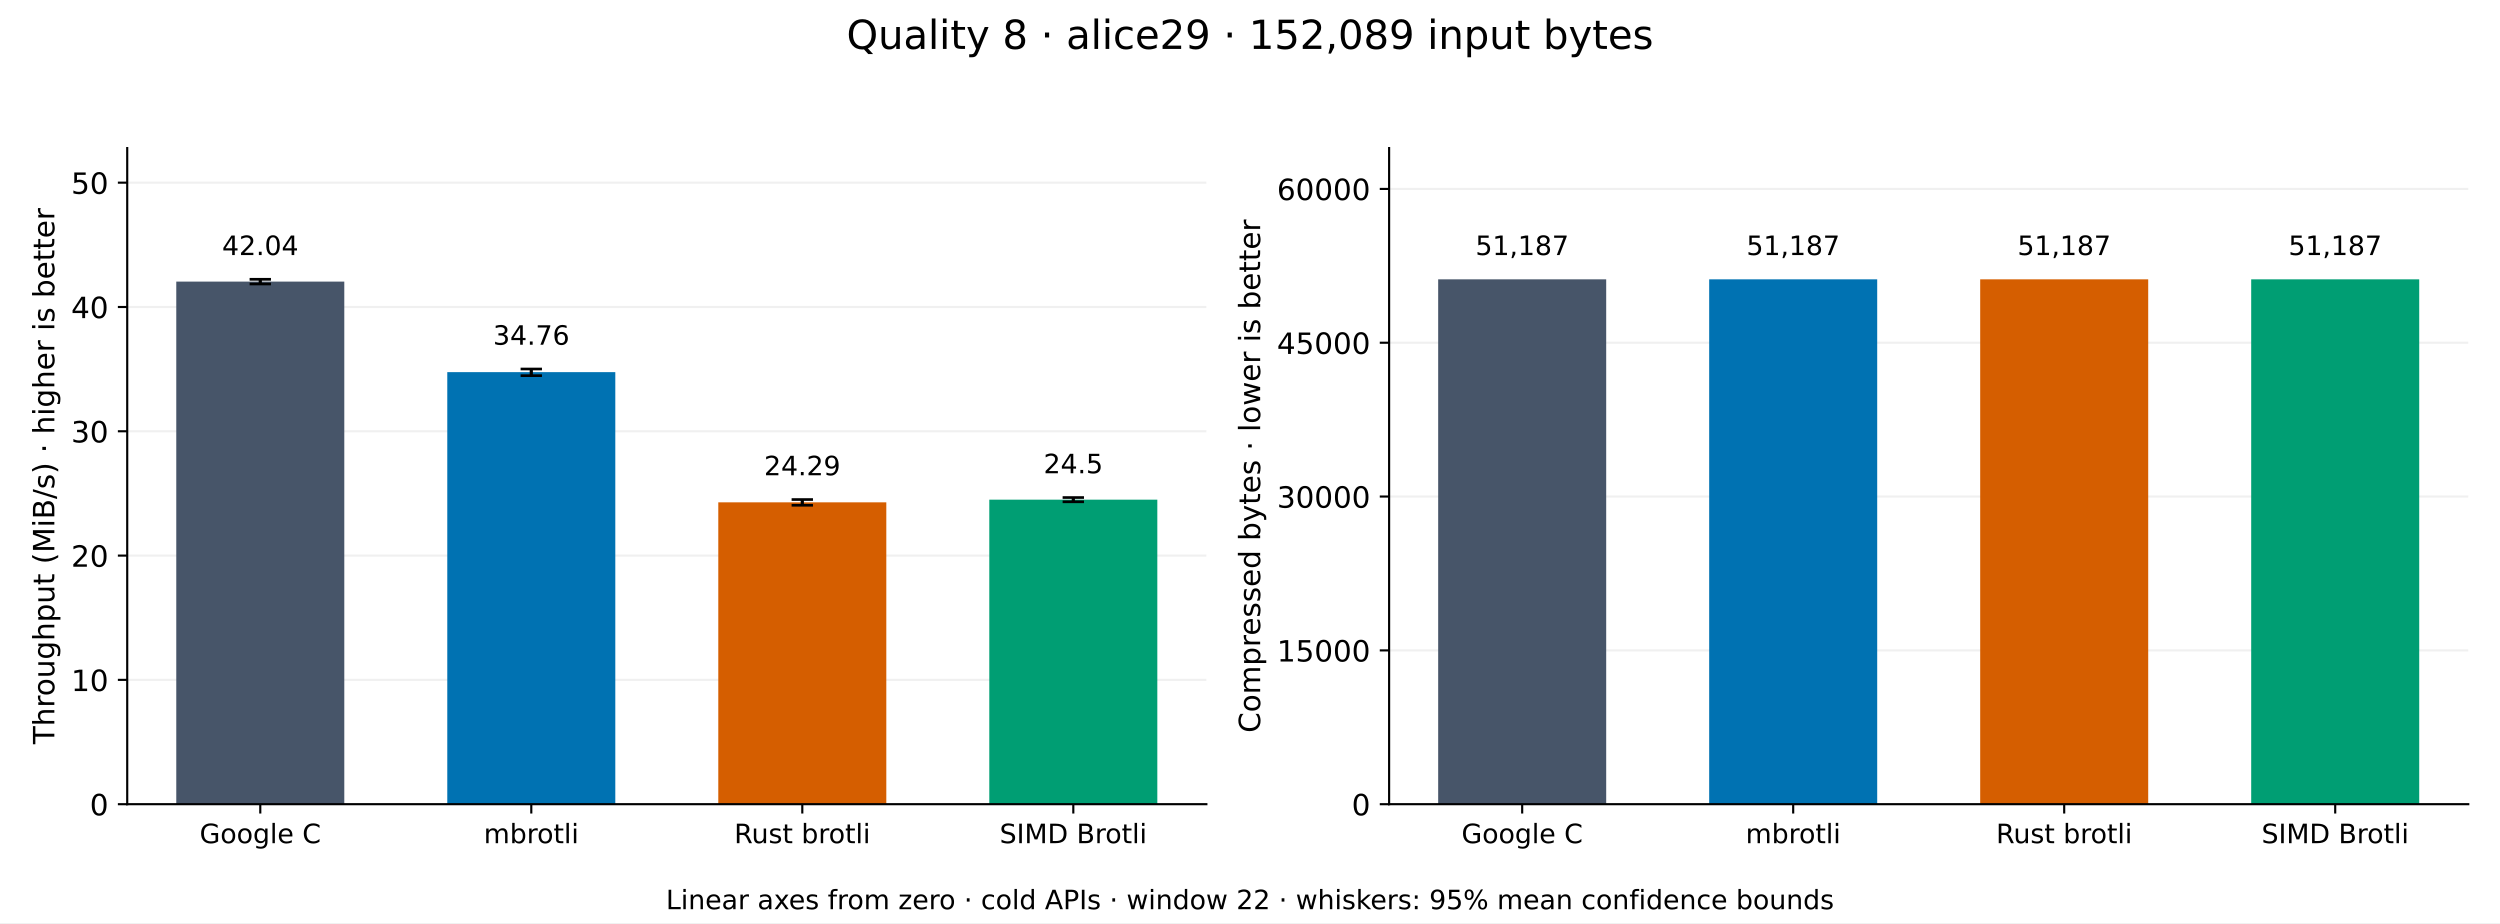
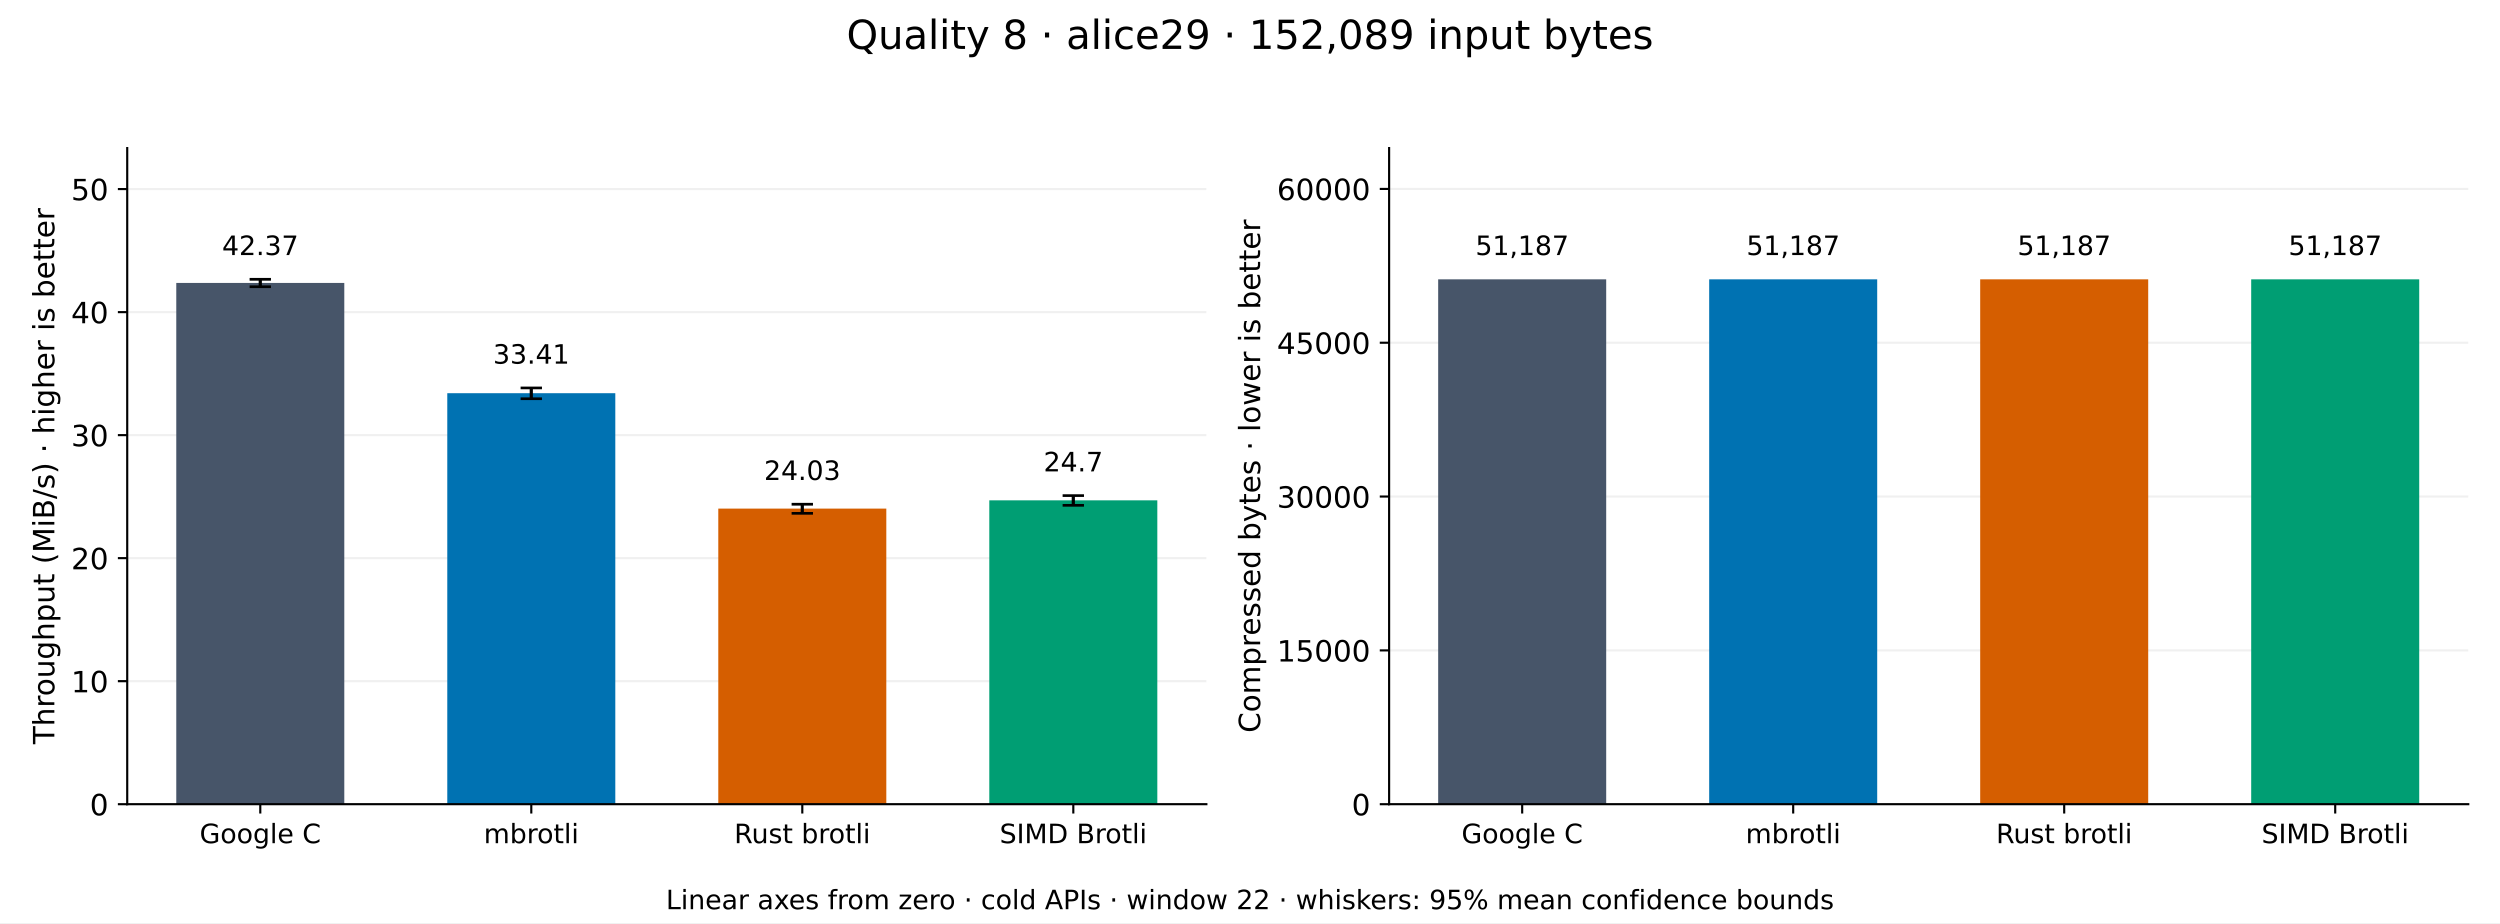
<svg xmlns="http://www.w3.org/2000/svg" xmlns:xlink="http://www.w3.org/1999/xlink" width="936pt" height="345.6pt" viewBox="0 0 936 345.6" version="1.1">
  <defs>
    <style type="text/css">*{stroke-linejoin: round; stroke-linecap: butt}</style>
  </defs>
  <g id="figure_1">
    <g id="patch_1">
-       <path d="M 0 345.6  L 936 345.6  L 936 0  L 0 0  z " style="fill: #ffffff" />
+       <path d="M 0 345.6 L 936 345.6 L 936 0 L 0 0 z " style="fill: #ffffff" />
    </g>
    <g id="axes_1">
      <g id="patch_2">
-         <path d="M 47.63 301.088  L 451.665 301.088  L 451.665 55.44  L 47.63 55.44  z " style="fill: #ffffff" />
+         <path d="M 47.63 301.088 L 451.665 301.088 L 451.665 55.44 L 47.63 55.44 z " style="fill: #ffffff" />
      </g>
      <g id="matplotlib.axis_1">
        <g id="xtick_1">
          <g id="line2d_1">
            <defs>
-               <path id="m3d63aaa0ea" d="M 0 0  L 0 3.5  " style="stroke: #000000; stroke-width: 0.8" />
+               <path id="m3d63aaa0ea" d="M 0 0 L 0 3.5 " style="stroke: #000000; stroke-width: 0.8" />
            </defs>
            <g>
              <use xlink:href="#m3d63aaa0ea" x="97.449" y="301.088" style="stroke: #000000; stroke-width: 0.8" />
            </g>
          </g>
          <g id="text_1">
            <text style="font-size: 10px; font-family: 'DejaVu Sans', 'Bitstream Vera Sans', 'Computer Modern Sans Serif', 'Lucida Grande', 'Verdana', 'Geneva', 'Lucid', 'Arial', 'Helvetica', 'Avant Garde', sans-serif; text-anchor: middle" x="97.449" y="315.686" transform="rotate(-0 97.44948 315.6864)">Google C</text>
          </g>
        </g>
        <g id="xtick_2">
          <g id="line2d_2">
            <g>
              <use xlink:href="#m3d63aaa0ea" x="198.915" y="301.088" style="stroke: #000000; stroke-width: 0.8" />
            </g>
          </g>
          <g id="text_2">
            <text style="font-size: 10px; font-family: 'DejaVu Sans', 'Bitstream Vera Sans', 'Computer Modern Sans Serif', 'Lucida Grande', 'Verdana', 'Geneva', 'Lucid', 'Arial', 'Helvetica', 'Avant Garde', sans-serif; text-anchor: middle" x="198.915" y="315.686" transform="rotate(-0 198.9148 315.6864)">mbrotli</text>
          </g>
        </g>
        <g id="xtick_3">
          <g id="line2d_3">
            <g>
              <use xlink:href="#m3d63aaa0ea" x="300.38" y="301.088" style="stroke: #000000; stroke-width: 0.8" />
            </g>
          </g>
          <g id="text_3">
            <text style="font-size: 10px; font-family: 'DejaVu Sans', 'Bitstream Vera Sans', 'Computer Modern Sans Serif', 'Lucida Grande', 'Verdana', 'Geneva', 'Lucid', 'Arial', 'Helvetica', 'Avant Garde', sans-serif; text-anchor: middle" x="300.38" y="315.686" transform="rotate(-0 300.3802 315.6864)">Rust brotli</text>
          </g>
        </g>
        <g id="xtick_4">
          <g id="line2d_4">
            <g>
              <use xlink:href="#m3d63aaa0ea" x="401.846" y="301.088" style="stroke: #000000; stroke-width: 0.8" />
            </g>
          </g>
          <g id="text_4">
            <text style="font-size: 10px; font-family: 'DejaVu Sans', 'Bitstream Vera Sans', 'Computer Modern Sans Serif', 'Lucida Grande', 'Verdana', 'Geneva', 'Lucid', 'Arial', 'Helvetica', 'Avant Garde', sans-serif; text-anchor: middle" x="401.846" y="315.686" transform="rotate(-0 401.8455 315.6864)">SIMD Brotli</text>
          </g>
        </g>
      </g>
      <g id="matplotlib.axis_2">
        <g id="ytick_1">
          <g id="line2d_5">
-             <path d="M 47.63 301.088  L 451.665 301.088  " clip-path="url(#pebe1f61dfc)" style="fill: none; stroke: #b0b0b0; stroke-opacity: 0.18; stroke-width: 0.8; stroke-linecap: square" />
+             <path d="M 47.63 301.088 L 451.665 301.088 " clip-path="url(#pebe1f61dfc)" style="fill: none; stroke: #b0b0b0; stroke-opacity: 0.18; stroke-width: 0.8; stroke-linecap: square" />
          </g>
          <g id="line2d_6">
            <defs>
-               <path id="mb6c034703b" d="M 0 0  L -3.5 0  " style="stroke: #000000; stroke-width: 0.8" />
+               <path id="mb6c034703b" d="M 0 0 L -3.5 0 " style="stroke: #000000; stroke-width: 0.8" />
            </defs>
            <g>
              <use xlink:href="#mb6c034703b" x="47.63" y="301.088" style="stroke: #000000; stroke-width: 0.8" />
            </g>
          </g>
          <g id="text_5">
            <text style="font-size: 11px; font-family: 'DejaVu Sans', 'Bitstream Vera Sans', 'Computer Modern Sans Serif', 'Lucida Grande', 'Verdana', 'Geneva', 'Lucid', 'Arial', 'Helvetica', 'Avant Garde', sans-serif; text-anchor: end" x="40.63" y="305.267" transform="rotate(-0 40.63 305.2671)">0</text>
          </g>
        </g>
        <g id="ytick_2">
          <g id="line2d_7">
-             <path d="M 47.63 254.549  L 451.665 254.549  " clip-path="url(#pebe1f61dfc)" style="fill: none; stroke: #b0b0b0; stroke-opacity: 0.18; stroke-width: 0.8; stroke-linecap: square" />
+             <path d="M 47.63 255.029 L 451.665 255.029 " clip-path="url(#pebe1f61dfc)" style="fill: none; stroke: #b0b0b0; stroke-opacity: 0.18; stroke-width: 0.8; stroke-linecap: square" />
          </g>
          <g id="line2d_8">
            <g>
-               <use xlink:href="#mb6c034703b" x="47.63" y="254.549" style="stroke: #000000; stroke-width: 0.8" />
+               <use xlink:href="#mb6c034703b" x="47.63" y="255.029" style="stroke: #000000; stroke-width: 0.8" />
            </g>
          </g>
          <g id="text_6">
-             <text style="font-size: 11px; font-family: 'DejaVu Sans', 'Bitstream Vera Sans', 'Computer Modern Sans Serif', 'Lucida Grande', 'Verdana', 'Geneva', 'Lucid', 'Arial', 'Helvetica', 'Avant Garde', sans-serif; text-anchor: end" x="40.63" y="258.729" transform="rotate(-0 40.63 258.7286)">10</text>
+             <text style="font-size: 11px; font-family: 'DejaVu Sans', 'Bitstream Vera Sans', 'Computer Modern Sans Serif', 'Lucida Grande', 'Verdana', 'Geneva', 'Lucid', 'Arial', 'Helvetica', 'Avant Garde', sans-serif; text-anchor: end" x="40.63" y="259.208" transform="rotate(-0 40.63 259.2081)">10</text>
          </g>
        </g>
        <g id="ytick_3">
          <g id="line2d_9">
-             <path d="M 47.63 208.011  L 451.665 208.011  " clip-path="url(#pebe1f61dfc)" style="fill: none; stroke: #b0b0b0; stroke-opacity: 0.18; stroke-width: 0.8; stroke-linecap: square" />
+             <path d="M 47.63 208.97 L 451.665 208.97 " clip-path="url(#pebe1f61dfc)" style="fill: none; stroke: #b0b0b0; stroke-opacity: 0.18; stroke-width: 0.8; stroke-linecap: square" />
          </g>
          <g id="line2d_10">
            <g>
-               <use xlink:href="#mb6c034703b" x="47.63" y="208.011" style="stroke: #000000; stroke-width: 0.8" />
+               <use xlink:href="#mb6c034703b" x="47.63" y="208.97" style="stroke: #000000; stroke-width: 0.8" />
            </g>
          </g>
          <g id="text_7">
-             <text style="font-size: 11px; font-family: 'DejaVu Sans', 'Bitstream Vera Sans', 'Computer Modern Sans Serif', 'Lucida Grande', 'Verdana', 'Geneva', 'Lucid', 'Arial', 'Helvetica', 'Avant Garde', sans-serif; text-anchor: end" x="40.63" y="212.19" transform="rotate(-0 40.63 212.1901)">20</text>
+             <text style="font-size: 11px; font-family: 'DejaVu Sans', 'Bitstream Vera Sans', 'Computer Modern Sans Serif', 'Lucida Grande', 'Verdana', 'Geneva', 'Lucid', 'Arial', 'Helvetica', 'Avant Garde', sans-serif; text-anchor: end" x="40.63" y="213.149" transform="rotate(-0 40.63 213.149)">20</text>
          </g>
        </g>
        <g id="ytick_4">
          <g id="line2d_11">
-             <path d="M 47.63 161.472  L 451.665 161.472  " clip-path="url(#pebe1f61dfc)" style="fill: none; stroke: #b0b0b0; stroke-opacity: 0.18; stroke-width: 0.8; stroke-linecap: square" />
+             <path d="M 47.63 162.911 L 451.665 162.911 " clip-path="url(#pebe1f61dfc)" style="fill: none; stroke: #b0b0b0; stroke-opacity: 0.18; stroke-width: 0.8; stroke-linecap: square" />
          </g>
          <g id="line2d_12">
            <g>
-               <use xlink:href="#mb6c034703b" x="47.63" y="161.472" style="stroke: #000000; stroke-width: 0.8" />
+               <use xlink:href="#mb6c034703b" x="47.63" y="162.911" style="stroke: #000000; stroke-width: 0.8" />
            </g>
          </g>
          <g id="text_8">
-             <text style="font-size: 11px; font-family: 'DejaVu Sans', 'Bitstream Vera Sans', 'Computer Modern Sans Serif', 'Lucida Grande', 'Verdana', 'Geneva', 'Lucid', 'Arial', 'Helvetica', 'Avant Garde', sans-serif; text-anchor: end" x="40.63" y="165.652" transform="rotate(-0 40.63 165.6516)">30</text>
+             <text style="font-size: 11px; font-family: 'DejaVu Sans', 'Bitstream Vera Sans', 'Computer Modern Sans Serif', 'Lucida Grande', 'Verdana', 'Geneva', 'Lucid', 'Arial', 'Helvetica', 'Avant Garde', sans-serif; text-anchor: end" x="40.63" y="167.09" transform="rotate(-0 40.63 167.0899)">30</text>
          </g>
        </g>
        <g id="ytick_5">
          <g id="line2d_13">
-             <path d="M 47.63 114.934  L 451.665 114.934  " clip-path="url(#pebe1f61dfc)" style="fill: none; stroke: #b0b0b0; stroke-opacity: 0.18; stroke-width: 0.8; stroke-linecap: square" />
+             <path d="M 47.63 116.852 L 451.665 116.852 " clip-path="url(#pebe1f61dfc)" style="fill: none; stroke: #b0b0b0; stroke-opacity: 0.18; stroke-width: 0.8; stroke-linecap: square" />
          </g>
          <g id="line2d_14">
            <g>
-               <use xlink:href="#mb6c034703b" x="47.63" y="114.934" style="stroke: #000000; stroke-width: 0.8" />
+               <use xlink:href="#mb6c034703b" x="47.63" y="116.852" style="stroke: #000000; stroke-width: 0.8" />
            </g>
          </g>
          <g id="text_9">
-             <text style="font-size: 11px; font-family: 'DejaVu Sans', 'Bitstream Vera Sans', 'Computer Modern Sans Serif', 'Lucida Grande', 'Verdana', 'Geneva', 'Lucid', 'Arial', 'Helvetica', 'Avant Garde', sans-serif; text-anchor: end" x="40.63" y="119.113" transform="rotate(-0 40.63 119.1131)">40</text>
+             <text style="font-size: 11px; font-family: 'DejaVu Sans', 'Bitstream Vera Sans', 'Computer Modern Sans Serif', 'Lucida Grande', 'Verdana', 'Geneva', 'Lucid', 'Arial', 'Helvetica', 'Avant Garde', sans-serif; text-anchor: end" x="40.63" y="121.031" transform="rotate(-0 40.63 121.0309)">40</text>
          </g>
        </g>
        <g id="ytick_6">
          <g id="line2d_15">
-             <path d="M 47.63 68.395  L 451.665 68.395  " clip-path="url(#pebe1f61dfc)" style="fill: none; stroke: #b0b0b0; stroke-opacity: 0.18; stroke-width: 0.8; stroke-linecap: square" />
+             <path d="M 47.63 70.793 L 451.665 70.793 " clip-path="url(#pebe1f61dfc)" style="fill: none; stroke: #b0b0b0; stroke-opacity: 0.18; stroke-width: 0.8; stroke-linecap: square" />
          </g>
          <g id="line2d_16">
            <g>
-               <use xlink:href="#mb6c034703b" x="47.63" y="68.395" style="stroke: #000000; stroke-width: 0.8" />
+               <use xlink:href="#mb6c034703b" x="47.63" y="70.793" style="stroke: #000000; stroke-width: 0.8" />
            </g>
          </g>
          <g id="text_10">
-             <text style="font-size: 11px; font-family: 'DejaVu Sans', 'Bitstream Vera Sans', 'Computer Modern Sans Serif', 'Lucida Grande', 'Verdana', 'Geneva', 'Lucid', 'Arial', 'Helvetica', 'Avant Garde', sans-serif; text-anchor: end" x="40.63" y="72.575" transform="rotate(-0 40.63 72.57454)">50</text>
+             <text style="font-size: 11px; font-family: 'DejaVu Sans', 'Bitstream Vera Sans', 'Computer Modern Sans Serif', 'Lucida Grande', 'Verdana', 'Geneva', 'Lucid', 'Arial', 'Helvetica', 'Avant Garde', sans-serif; text-anchor: end" x="40.63" y="74.972" transform="rotate(-0 40.63 74.9718)">50</text>
          </g>
        </g>
        <g id="text_11">
          <text style="font-size: 11px; font-family: 'DejaVu Sans', 'Bitstream Vera Sans', 'Computer Modern Sans Serif', 'Lucida Grande', 'Verdana', 'Geneva', 'Lucid', 'Arial', 'Helvetica', 'Avant Garde', sans-serif; text-anchor: middle" x="20.345" y="178.264" transform="rotate(-90 20.34484 178.264)">Throughput (MiB/s) · higher is better</text>
        </g>
      </g>
      <g id="patch_3">
-         <path d="M 65.995 301.088  L 128.904 301.088  L 128.904 105.426  L 65.995 105.426  z " clip-path="url(#pebe1f61dfc)" style="fill: #475569" />
+         <path d="M 65.995 301.088 L 128.904 301.088 L 128.904 105.931 L 65.995 105.931 z " clip-path="url(#pebe1f61dfc)" style="fill: #475569" />
      </g>
      <g id="patch_4">
-         <path d="M 167.461 301.088  L 230.369 301.088  L 230.369 139.315  L 167.461 139.315  z " clip-path="url(#pebe1f61dfc)" style="fill: #0072b2" />
+         <path d="M 167.461 301.088 L 230.369 301.088 L 230.369 147.215 L 167.461 147.215 z " clip-path="url(#pebe1f61dfc)" style="fill: #0072b2" />
      </g>
      <g id="patch_5">
-         <path d="M 268.926 301.088  L 331.834 301.088  L 331.834 188.064  L 268.926 188.064  z " clip-path="url(#pebe1f61dfc)" style="fill: #d55e00" />
+         <path d="M 268.926 301.088 L 331.834 301.088 L 331.834 190.414 L 268.926 190.414 z " clip-path="url(#pebe1f61dfc)" style="fill: #d55e00" />
      </g>
      <g id="patch_6">
-         <path d="M 370.391 301.088  L 433.3 301.088  L 433.3 187.069  L 370.391 187.069  z " clip-path="url(#pebe1f61dfc)" style="fill: #009e73" />
+         <path d="M 370.391 301.088 L 433.3 301.088 L 433.3 187.328 L 370.391 187.328 z " clip-path="url(#pebe1f61dfc)" style="fill: #009e73" />
      </g>
      <g id="LineCollection_1">
-         <path d="M 97.449 106.337  L 97.449 104.57  " clip-path="url(#pebe1f61dfc)" style="fill: none; stroke: #000000; stroke-width: 1.2" />
-         <path d="M 198.915 140.659  L 198.915 138.151  " clip-path="url(#pebe1f61dfc)" style="fill: none; stroke: #000000; stroke-width: 1.2" />
-         <path d="M 300.38 189.183  L 300.38 187.031  " clip-path="url(#pebe1f61dfc)" style="fill: none; stroke: #000000; stroke-width: 1.2" />
-         <path d="M 401.846 187.884  L 401.846 186.267  " clip-path="url(#pebe1f61dfc)" style="fill: none; stroke: #000000; stroke-width: 1.2" />
+         <path d="M 97.449 107.347 L 97.449 104.57 " clip-path="url(#pebe1f61dfc)" style="fill: none; stroke: #000000; stroke-width: 1.2" />
+         <path d="M 198.915 149.293 L 198.915 145.245 " clip-path="url(#pebe1f61dfc)" style="fill: none; stroke: #000000; stroke-width: 1.2" />
+         <path d="M 300.38 192.19 L 300.38 188.785 " clip-path="url(#pebe1f61dfc)" style="fill: none; stroke: #000000; stroke-width: 1.2" />
+         <path d="M 401.846 189.2 L 401.846 185.56 " clip-path="url(#pebe1f61dfc)" style="fill: none; stroke: #000000; stroke-width: 1.2" />
      </g>
      <g id="line2d_17">
        <defs>
-           <path id="ma4d3aa00d3" d="M 4 0  L -4 -0  " style="stroke: #000000" />
+           <path id="ma4d3aa00d3" d="M 4 0 L -4 -0 " style="stroke: #000000" />
        </defs>
        <g clip-path="url(#pebe1f61dfc)">
-           <use xlink:href="#ma4d3aa00d3" x="97.449" y="106.337" style="fill: #1f77b4; stroke: #000000" />
-           <use xlink:href="#ma4d3aa00d3" x="198.915" y="140.659" style="fill: #1f77b4; stroke: #000000" />
-           <use xlink:href="#ma4d3aa00d3" x="300.38" y="189.183" style="fill: #1f77b4; stroke: #000000" />
-           <use xlink:href="#ma4d3aa00d3" x="401.846" y="187.884" style="fill: #1f77b4; stroke: #000000" />
+           <use xlink:href="#ma4d3aa00d3" x="97.449" y="107.347" style="fill: #1f77b4; stroke: #000000" />
+           <use xlink:href="#ma4d3aa00d3" x="198.915" y="149.293" style="fill: #1f77b4; stroke: #000000" />
+           <use xlink:href="#ma4d3aa00d3" x="300.38" y="192.19" style="fill: #1f77b4; stroke: #000000" />
+           <use xlink:href="#ma4d3aa00d3" x="401.846" y="189.2" style="fill: #1f77b4; stroke: #000000" />
        </g>
      </g>
      <g id="line2d_18">
        <g clip-path="url(#pebe1f61dfc)">
          <use xlink:href="#ma4d3aa00d3" x="97.449" y="104.57" style="fill: #1f77b4; stroke: #000000" />
-           <use xlink:href="#ma4d3aa00d3" x="198.915" y="138.151" style="fill: #1f77b4; stroke: #000000" />
-           <use xlink:href="#ma4d3aa00d3" x="300.38" y="187.031" style="fill: #1f77b4; stroke: #000000" />
-           <use xlink:href="#ma4d3aa00d3" x="401.846" y="186.267" style="fill: #1f77b4; stroke: #000000" />
+           <use xlink:href="#ma4d3aa00d3" x="198.915" y="145.245" style="fill: #1f77b4; stroke: #000000" />
+           <use xlink:href="#ma4d3aa00d3" x="300.38" y="188.785" style="fill: #1f77b4; stroke: #000000" />
+           <use xlink:href="#ma4d3aa00d3" x="401.846" y="185.56" style="fill: #1f77b4; stroke: #000000" />
        </g>
      </g>
      <g id="patch_7">
-         <path d="M 47.63 301.088  L 47.63 55.44  " style="fill: none; stroke: #000000; stroke-width: 0.8; stroke-linejoin: miter; stroke-linecap: square" />
+         <path d="M 47.63 301.088 L 47.63 55.44 " style="fill: none; stroke: #000000; stroke-width: 0.8; stroke-linejoin: miter; stroke-linecap: square" />
      </g>
      <g id="patch_8">
-         <path d="M 47.63 301.088  L 451.665 301.088  " style="fill: none; stroke: #000000; stroke-width: 0.8; stroke-linejoin: miter; stroke-linecap: square" />
+         <path d="M 47.63 301.088 L 451.665 301.088 " style="fill: none; stroke: #000000; stroke-width: 0.8; stroke-linejoin: miter; stroke-linecap: square" />
      </g>
      <g id="text_12">
        <g id="patch_9">
-           <path d="M 82.135 98.57  L 112.764 98.57  L 112.764 86.891  L 82.135 86.891  z " style="fill: #ffffff; opacity: 0.9" />
-         </g>
-         <text style="font-size: 10px; font-family: 'DejaVu Sans', 'Bitstream Vera Sans', 'Computer Modern Sans Serif', 'Lucida Grande', 'Verdana', 'Geneva', 'Lucid', 'Arial', 'Helvetica', 'Avant Garde', sans-serif; text-anchor: middle" x="97.449" y="95.49" transform="rotate(-0 97.44948 95.48991)">42.04</text>
+           <path d="M 82.135 98.57 L 112.764 98.57 L 112.764 86.891 L 82.135 86.891 z " style="fill: #ffffff; opacity: 0.9" />
+         </g>
+         <text style="font-size: 10px; font-family: 'DejaVu Sans', 'Bitstream Vera Sans', 'Computer Modern Sans Serif', 'Lucida Grande', 'Verdana', 'Geneva', 'Lucid', 'Arial', 'Helvetica', 'Avant Garde', sans-serif; text-anchor: middle" x="97.449" y="95.49" transform="rotate(-0 97.44948 95.48991)">42.37</text>
      </g>
      <g id="text_13">
        <g id="patch_10">
-           <path d="M 183.601 132.151  L 214.229 132.151  L 214.229 120.472  L 183.601 120.472  z " style="fill: #ffffff; opacity: 0.9" />
-         </g>
-         <text style="font-size: 10px; font-family: 'DejaVu Sans', 'Bitstream Vera Sans', 'Computer Modern Sans Serif', 'Lucida Grande', 'Verdana', 'Geneva', 'Lucid', 'Arial', 'Helvetica', 'Avant Garde', sans-serif; text-anchor: middle" x="198.915" y="129.071" transform="rotate(-0 198.9148 129.0709)">34.76</text>
+           <path d="M 183.601 139.245 L 214.229 139.245 L 214.229 127.567 L 183.601 127.567 z " style="fill: #ffffff; opacity: 0.9" />
+         </g>
+         <text style="font-size: 10px; font-family: 'DejaVu Sans', 'Bitstream Vera Sans', 'Computer Modern Sans Serif', 'Lucida Grande', 'Verdana', 'Geneva', 'Lucid', 'Arial', 'Helvetica', 'Avant Garde', sans-serif; text-anchor: middle" x="198.915" y="136.165" transform="rotate(-0 198.9148 136.1652)">33.41</text>
      </g>
      <g id="text_14">
        <g id="patch_11">
-           <path d="M 285.066 181.031  L 315.694 181.031  L 315.694 169.353  L 285.066 169.353  z " style="fill: #ffffff; opacity: 0.9" />
-         </g>
-         <text style="font-size: 10px; font-family: 'DejaVu Sans', 'Bitstream Vera Sans', 'Computer Modern Sans Serif', 'Lucida Grande', 'Verdana', 'Geneva', 'Lucid', 'Arial', 'Helvetica', 'Avant Garde', sans-serif; text-anchor: middle" x="300.38" y="177.951" transform="rotate(-0 300.3802 177.9512)">24.29</text>
+           <path d="M 285.066 182.785 L 315.694 182.785 L 315.694 171.107 L 285.066 171.107 z " style="fill: #ffffff; opacity: 0.9" />
+         </g>
+         <text style="font-size: 10px; font-family: 'DejaVu Sans', 'Bitstream Vera Sans', 'Computer Modern Sans Serif', 'Lucida Grande', 'Verdana', 'Geneva', 'Lucid', 'Arial', 'Helvetica', 'Avant Garde', sans-serif; text-anchor: middle" x="300.38" y="179.705" transform="rotate(-0 300.3802 179.7052)">24.03</text>
      </g>
      <g id="text_15">
        <g id="patch_12">
-           <path d="M 389.713 180.267  L 413.978 180.267  L 413.978 168.589  L 389.713 168.589  z " style="fill: #ffffff; opacity: 0.9" />
-         </g>
-         <text style="font-size: 10px; font-family: 'DejaVu Sans', 'Bitstream Vera Sans', 'Computer Modern Sans Serif', 'Lucida Grande', 'Verdana', 'Geneva', 'Lucid', 'Arial', 'Helvetica', 'Avant Garde', sans-serif; text-anchor: middle" x="401.846" y="177.187" transform="rotate(-0 401.8455 177.1871)">24.5</text>
+           <path d="M 389.713 179.56 L 413.978 179.56 L 413.978 167.882 L 389.713 167.882 z " style="fill: #ffffff; opacity: 0.9" />
+         </g>
+         <text style="font-size: 10px; font-family: 'DejaVu Sans', 'Bitstream Vera Sans', 'Computer Modern Sans Serif', 'Lucida Grande', 'Verdana', 'Geneva', 'Lucid', 'Arial', 'Helvetica', 'Avant Garde', sans-serif; text-anchor: middle" x="401.846" y="176.48" transform="rotate(-0 401.8455 176.4801)">24.7</text>
      </g>
    </g>
    <g id="axes_2">
      <g id="patch_13">
-         <path d="M 520.085 301.088  L 924.12 301.088  L 924.12 55.44  L 520.085 55.44  z " style="fill: #ffffff" />
+         <path d="M 520.085 301.088 L 924.12 301.088 L 924.12 55.44 L 520.085 55.44 z " style="fill: #ffffff" />
      </g>
      <g id="matplotlib.axis_3">
        <g id="xtick_5">
          <g id="line2d_19">
            <g>
              <use xlink:href="#m3d63aaa0ea" x="569.904" y="301.088" style="stroke: #000000; stroke-width: 0.8" />
            </g>
          </g>
          <g id="text_16">
            <text style="font-size: 10px; font-family: 'DejaVu Sans', 'Bitstream Vera Sans', 'Computer Modern Sans Serif', 'Lucida Grande', 'Verdana', 'Geneva', 'Lucid', 'Arial', 'Helvetica', 'Avant Garde', sans-serif; text-anchor: middle" x="569.904" y="315.686" transform="rotate(-0 569.9045 315.6864)">Google C</text>
          </g>
        </g>
        <g id="xtick_6">
          <g id="line2d_20">
            <g>
              <use xlink:href="#m3d63aaa0ea" x="671.37" y="301.088" style="stroke: #000000; stroke-width: 0.8" />
            </g>
          </g>
          <g id="text_17">
            <text style="font-size: 10px; font-family: 'DejaVu Sans', 'Bitstream Vera Sans', 'Computer Modern Sans Serif', 'Lucida Grande', 'Verdana', 'Geneva', 'Lucid', 'Arial', 'Helvetica', 'Avant Garde', sans-serif; text-anchor: middle" x="671.37" y="315.686" transform="rotate(-0 671.3698 315.6864)">mbrotli</text>
          </g>
        </g>
        <g id="xtick_7">
          <g id="line2d_21">
            <g>
              <use xlink:href="#m3d63aaa0ea" x="772.835" y="301.088" style="stroke: #000000; stroke-width: 0.8" />
            </g>
          </g>
          <g id="text_18">
            <text style="font-size: 10px; font-family: 'DejaVu Sans', 'Bitstream Vera Sans', 'Computer Modern Sans Serif', 'Lucida Grande', 'Verdana', 'Geneva', 'Lucid', 'Arial', 'Helvetica', 'Avant Garde', sans-serif; text-anchor: middle" x="772.835" y="315.686" transform="rotate(-0 772.8352 315.6864)">Rust brotli</text>
          </g>
        </g>
        <g id="xtick_8">
          <g id="line2d_22">
            <g>
              <use xlink:href="#m3d63aaa0ea" x="874.301" y="301.088" style="stroke: #000000; stroke-width: 0.8" />
            </g>
          </g>
          <g id="text_19">
            <text style="font-size: 10px; font-family: 'DejaVu Sans', 'Bitstream Vera Sans', 'Computer Modern Sans Serif', 'Lucida Grande', 'Verdana', 'Geneva', 'Lucid', 'Arial', 'Helvetica', 'Avant Garde', sans-serif; text-anchor: middle" x="874.301" y="315.686" transform="rotate(-0 874.3005 315.6864)">SIMD Brotli</text>
          </g>
        </g>
      </g>
      <g id="matplotlib.axis_4">
        <g id="ytick_7">
          <g id="line2d_23">
-             <path d="M 520.085 301.088  L 924.12 301.088  " clip-path="url(#p8911645967)" style="fill: none; stroke: #b0b0b0; stroke-opacity: 0.18; stroke-width: 0.8; stroke-linecap: square" />
+             <path d="M 520.085 301.088 L 924.12 301.088 " clip-path="url(#p8911645967)" style="fill: none; stroke: #b0b0b0; stroke-opacity: 0.18; stroke-width: 0.8; stroke-linecap: square" />
          </g>
          <g id="line2d_24">
            <g>
              <use xlink:href="#mb6c034703b" x="520.085" y="301.088" style="stroke: #000000; stroke-width: 0.8" />
            </g>
          </g>
          <g id="text_20">
            <text style="font-size: 11px; font-family: 'DejaVu Sans', 'Bitstream Vera Sans', 'Computer Modern Sans Serif', 'Lucida Grande', 'Verdana', 'Geneva', 'Lucid', 'Arial', 'Helvetica', 'Avant Garde', sans-serif; text-anchor: end" x="513.085" y="305.267" transform="rotate(-0 513.085 305.2671)">0</text>
          </g>
        </g>
        <g id="ytick_8">
          <g id="line2d_25">
-             <path d="M 520.085 243.5  L 924.12 243.5  " clip-path="url(#p8911645967)" style="fill: none; stroke: #b0b0b0; stroke-opacity: 0.18; stroke-width: 0.8; stroke-linecap: square" />
+             <path d="M 520.085 243.5 L 924.12 243.5 " clip-path="url(#p8911645967)" style="fill: none; stroke: #b0b0b0; stroke-opacity: 0.18; stroke-width: 0.8; stroke-linecap: square" />
          </g>
          <g id="line2d_26">
            <g>
              <use xlink:href="#mb6c034703b" x="520.085" y="243.5" style="stroke: #000000; stroke-width: 0.8" />
            </g>
          </g>
          <g id="text_21">
            <text style="font-size: 11px; font-family: 'DejaVu Sans', 'Bitstream Vera Sans', 'Computer Modern Sans Serif', 'Lucida Grande', 'Verdana', 'Geneva', 'Lucid', 'Arial', 'Helvetica', 'Avant Garde', sans-serif; text-anchor: end" x="513.085" y="247.679" transform="rotate(-0 513.085 247.6788)">15000</text>
          </g>
        </g>
        <g id="ytick_9">
          <g id="line2d_27">
-             <path d="M 520.085 185.911  L 924.12 185.911  " clip-path="url(#p8911645967)" style="fill: none; stroke: #b0b0b0; stroke-opacity: 0.18; stroke-width: 0.8; stroke-linecap: square" />
+             <path d="M 520.085 185.911 L 924.12 185.911 " clip-path="url(#p8911645967)" style="fill: none; stroke: #b0b0b0; stroke-opacity: 0.18; stroke-width: 0.8; stroke-linecap: square" />
          </g>
          <g id="line2d_28">
            <g>
              <use xlink:href="#mb6c034703b" x="520.085" y="185.911" style="stroke: #000000; stroke-width: 0.8" />
            </g>
          </g>
          <g id="text_22">
            <text style="font-size: 11px; font-family: 'DejaVu Sans', 'Bitstream Vera Sans', 'Computer Modern Sans Serif', 'Lucida Grande', 'Verdana', 'Geneva', 'Lucid', 'Arial', 'Helvetica', 'Avant Garde', sans-serif; text-anchor: end" x="513.085" y="190.09" transform="rotate(-0 513.085 190.0904)">30000</text>
          </g>
        </g>
        <g id="ytick_10">
          <g id="line2d_29">
-             <path d="M 520.085 128.323  L 924.12 128.323  " clip-path="url(#p8911645967)" style="fill: none; stroke: #b0b0b0; stroke-opacity: 0.18; stroke-width: 0.8; stroke-linecap: square" />
+             <path d="M 520.085 128.323 L 924.12 128.323 " clip-path="url(#p8911645967)" style="fill: none; stroke: #b0b0b0; stroke-opacity: 0.18; stroke-width: 0.8; stroke-linecap: square" />
          </g>
          <g id="line2d_30">
            <g>
              <use xlink:href="#mb6c034703b" x="520.085" y="128.323" style="stroke: #000000; stroke-width: 0.8" />
            </g>
          </g>
          <g id="text_23">
            <text style="font-size: 11px; font-family: 'DejaVu Sans', 'Bitstream Vera Sans', 'Computer Modern Sans Serif', 'Lucida Grande', 'Verdana', 'Geneva', 'Lucid', 'Arial', 'Helvetica', 'Avant Garde', sans-serif; text-anchor: end" x="513.085" y="132.502" transform="rotate(-0 513.085 132.502)">45000</text>
          </g>
        </g>
        <g id="ytick_11">
          <g id="line2d_31">
-             <path d="M 520.085 70.735  L 924.12 70.735  " clip-path="url(#p8911645967)" style="fill: none; stroke: #b0b0b0; stroke-opacity: 0.18; stroke-width: 0.8; stroke-linecap: square" />
+             <path d="M 520.085 70.735 L 924.12 70.735 " clip-path="url(#p8911645967)" style="fill: none; stroke: #b0b0b0; stroke-opacity: 0.18; stroke-width: 0.8; stroke-linecap: square" />
          </g>
          <g id="line2d_32">
            <g>
              <use xlink:href="#mb6c034703b" x="520.085" y="70.735" style="stroke: #000000; stroke-width: 0.8" />
            </g>
          </g>
          <g id="text_24">
            <text style="font-size: 11px; font-family: 'DejaVu Sans', 'Bitstream Vera Sans', 'Computer Modern Sans Serif', 'Lucida Grande', 'Verdana', 'Geneva', 'Lucid', 'Arial', 'Helvetica', 'Avant Garde', sans-serif; text-anchor: end" x="513.085" y="74.914" transform="rotate(-0 513.085 74.91365)">60000</text>
          </g>
        </g>
        <g id="text_25">
          <text style="font-size: 11px; font-family: 'DejaVu Sans', 'Bitstream Vera Sans', 'Computer Modern Sans Serif', 'Lucida Grande', 'Verdana', 'Geneva', 'Lucid', 'Arial', 'Helvetica', 'Avant Garde', sans-serif; text-anchor: middle" x="471.804" y="178.264" transform="rotate(-90 471.8036 178.264)">Compressed bytes · lower is better</text>
        </g>
      </g>
      <g id="patch_14">
-         <path d="M 538.45 301.088  L 601.359 301.088  L 601.359 104.57  L 538.45 104.57  z " clip-path="url(#p8911645967)" style="fill: #475569" />
+         <path d="M 538.45 301.088 L 601.359 301.088 L 601.359 104.57 L 538.45 104.57 z " clip-path="url(#p8911645967)" style="fill: #475569" />
      </g>
      <g id="patch_15">
-         <path d="M 639.916 301.088  L 702.824 301.088  L 702.824 104.57  L 639.916 104.57  z " clip-path="url(#p8911645967)" style="fill: #0072b2" />
+         <path d="M 639.916 301.088 L 702.824 301.088 L 702.824 104.57 L 639.916 104.57 z " clip-path="url(#p8911645967)" style="fill: #0072b2" />
      </g>
      <g id="patch_16">
-         <path d="M 741.381 301.088  L 804.289 301.088  L 804.289 104.57  L 741.381 104.57  z " clip-path="url(#p8911645967)" style="fill: #d55e00" />
+         <path d="M 741.381 301.088 L 804.289 301.088 L 804.289 104.57 L 741.381 104.57 z " clip-path="url(#p8911645967)" style="fill: #d55e00" />
      </g>
      <g id="patch_17">
-         <path d="M 842.846 301.088  L 905.755 301.088  L 905.755 104.57  L 842.846 104.57  z " clip-path="url(#p8911645967)" style="fill: #009e73" />
+         <path d="M 842.846 301.088 L 905.755 301.088 L 905.755 104.57 L 842.846 104.57 z " clip-path="url(#p8911645967)" style="fill: #009e73" />
      </g>
      <g id="patch_18">
-         <path d="M 520.085 301.088  L 520.085 55.44  " style="fill: none; stroke: #000000; stroke-width: 0.8; stroke-linejoin: miter; stroke-linecap: square" />
+         <path d="M 520.085 301.088 L 520.085 55.44 " style="fill: none; stroke: #000000; stroke-width: 0.8; stroke-linejoin: miter; stroke-linecap: square" />
      </g>
      <g id="patch_19">
-         <path d="M 520.085 301.088  L 924.12 301.088  " style="fill: none; stroke: #000000; stroke-width: 0.8; stroke-linejoin: miter; stroke-linecap: square" />
+         <path d="M 520.085 301.088 L 924.12 301.088 " style="fill: none; stroke: #000000; stroke-width: 0.8; stroke-linejoin: miter; stroke-linecap: square" />
      </g>
      <g id="text_26">
        <g id="patch_20">
-           <path d="M 551.409 98.57  L 588.4 98.57  L 588.4 86.891  L 551.409 86.891  z " style="fill: #ffffff; opacity: 0.9" />
+           <path d="M 551.409 98.57 L 588.4 98.57 L 588.4 86.891 L 551.409 86.891 z " style="fill: #ffffff; opacity: 0.9" />
        </g>
        <text style="font-size: 10px; font-family: 'DejaVu Sans', 'Bitstream Vera Sans', 'Computer Modern Sans Serif', 'Lucida Grande', 'Verdana', 'Geneva', 'Lucid', 'Arial', 'Helvetica', 'Avant Garde', sans-serif; text-anchor: middle" x="569.904" y="95.49" transform="rotate(-0 569.9045 95.48991)">51,187</text>
      </g>
      <g id="text_27">
        <g id="patch_21">
-           <path d="M 652.875 98.57  L 689.865 98.57  L 689.865 86.891  L 652.875 86.891  z " style="fill: #ffffff; opacity: 0.9" />
+           <path d="M 652.875 98.57 L 689.865 98.57 L 689.865 86.891 L 652.875 86.891 z " style="fill: #ffffff; opacity: 0.9" />
        </g>
        <text style="font-size: 10px; font-family: 'DejaVu Sans', 'Bitstream Vera Sans', 'Computer Modern Sans Serif', 'Lucida Grande', 'Verdana', 'Geneva', 'Lucid', 'Arial', 'Helvetica', 'Avant Garde', sans-serif; text-anchor: middle" x="671.37" y="95.49" transform="rotate(-0 671.3698 95.48991)">51,187</text>
      </g>
      <g id="text_28">
        <g id="patch_22">
-           <path d="M 754.34 98.57  L 791.33 98.57  L 791.33 86.891  L 754.34 86.891  z " style="fill: #ffffff; opacity: 0.9" />
+           <path d="M 754.34 98.57 L 791.33 98.57 L 791.33 86.891 L 754.34 86.891 z " style="fill: #ffffff; opacity: 0.9" />
        </g>
        <text style="font-size: 10px; font-family: 'DejaVu Sans', 'Bitstream Vera Sans', 'Computer Modern Sans Serif', 'Lucida Grande', 'Verdana', 'Geneva', 'Lucid', 'Arial', 'Helvetica', 'Avant Garde', sans-serif; text-anchor: middle" x="772.835" y="95.49" transform="rotate(-0 772.8352 95.48991)">51,187</text>
      </g>
      <g id="text_29">
        <g id="patch_23">
-           <path d="M 855.805 98.57  L 892.796 98.57  L 892.796 86.891  L 855.805 86.891  z " style="fill: #ffffff; opacity: 0.9" />
+           <path d="M 855.805 98.57 L 892.796 98.57 L 892.796 86.891 L 855.805 86.891 z " style="fill: #ffffff; opacity: 0.9" />
        </g>
        <text style="font-size: 10px; font-family: 'DejaVu Sans', 'Bitstream Vera Sans', 'Computer Modern Sans Serif', 'Lucida Grande', 'Verdana', 'Geneva', 'Lucid', 'Arial', 'Helvetica', 'Avant Garde', sans-serif; text-anchor: middle" x="874.301" y="95.49" transform="rotate(-0 874.3005 95.48991)">51,187</text>
      </g>
    </g>
    <g id="text_30">
      <text style="font-size: 15px; font-family: 'DejaVu Sans', 'Bitstream Vera Sans', 'Computer Modern Sans Serif', 'Lucida Grande', 'Verdana', 'Geneva', 'Lucid', 'Arial', 'Helvetica', 'Avant Garde', sans-serif; text-anchor: middle" x="468" y="18.31" transform="rotate(-0 468 18.30966)">Quality 8 · alice29 · 152,089 input bytes</text>
    </g>
    <g id="text_31">
      <text style="font-size: 10px; font-family: 'DejaVu Sans', 'Bitstream Vera Sans', 'Computer Modern Sans Serif', 'Lucida Grande', 'Verdana', 'Geneva', 'Lucid', 'Arial', 'Helvetica', 'Avant Garde', sans-serif; text-anchor: middle" x="468" y="340.416" transform="rotate(-0 468 340.416)">Linear axes from zero · cold APIs · window 22 · whiskers: 95% mean confidence bounds</text>
    </g>
  </g>
  <defs>
    <clipPath id="pebe1f61dfc">
      <rect x="47.63" y="55.44" width="404.035" height="245.648" />
    </clipPath>
    <clipPath id="p8911645967">
      <rect x="520.085" y="55.44" width="404.035" height="245.648" />
    </clipPath>
  </defs>
</svg>
